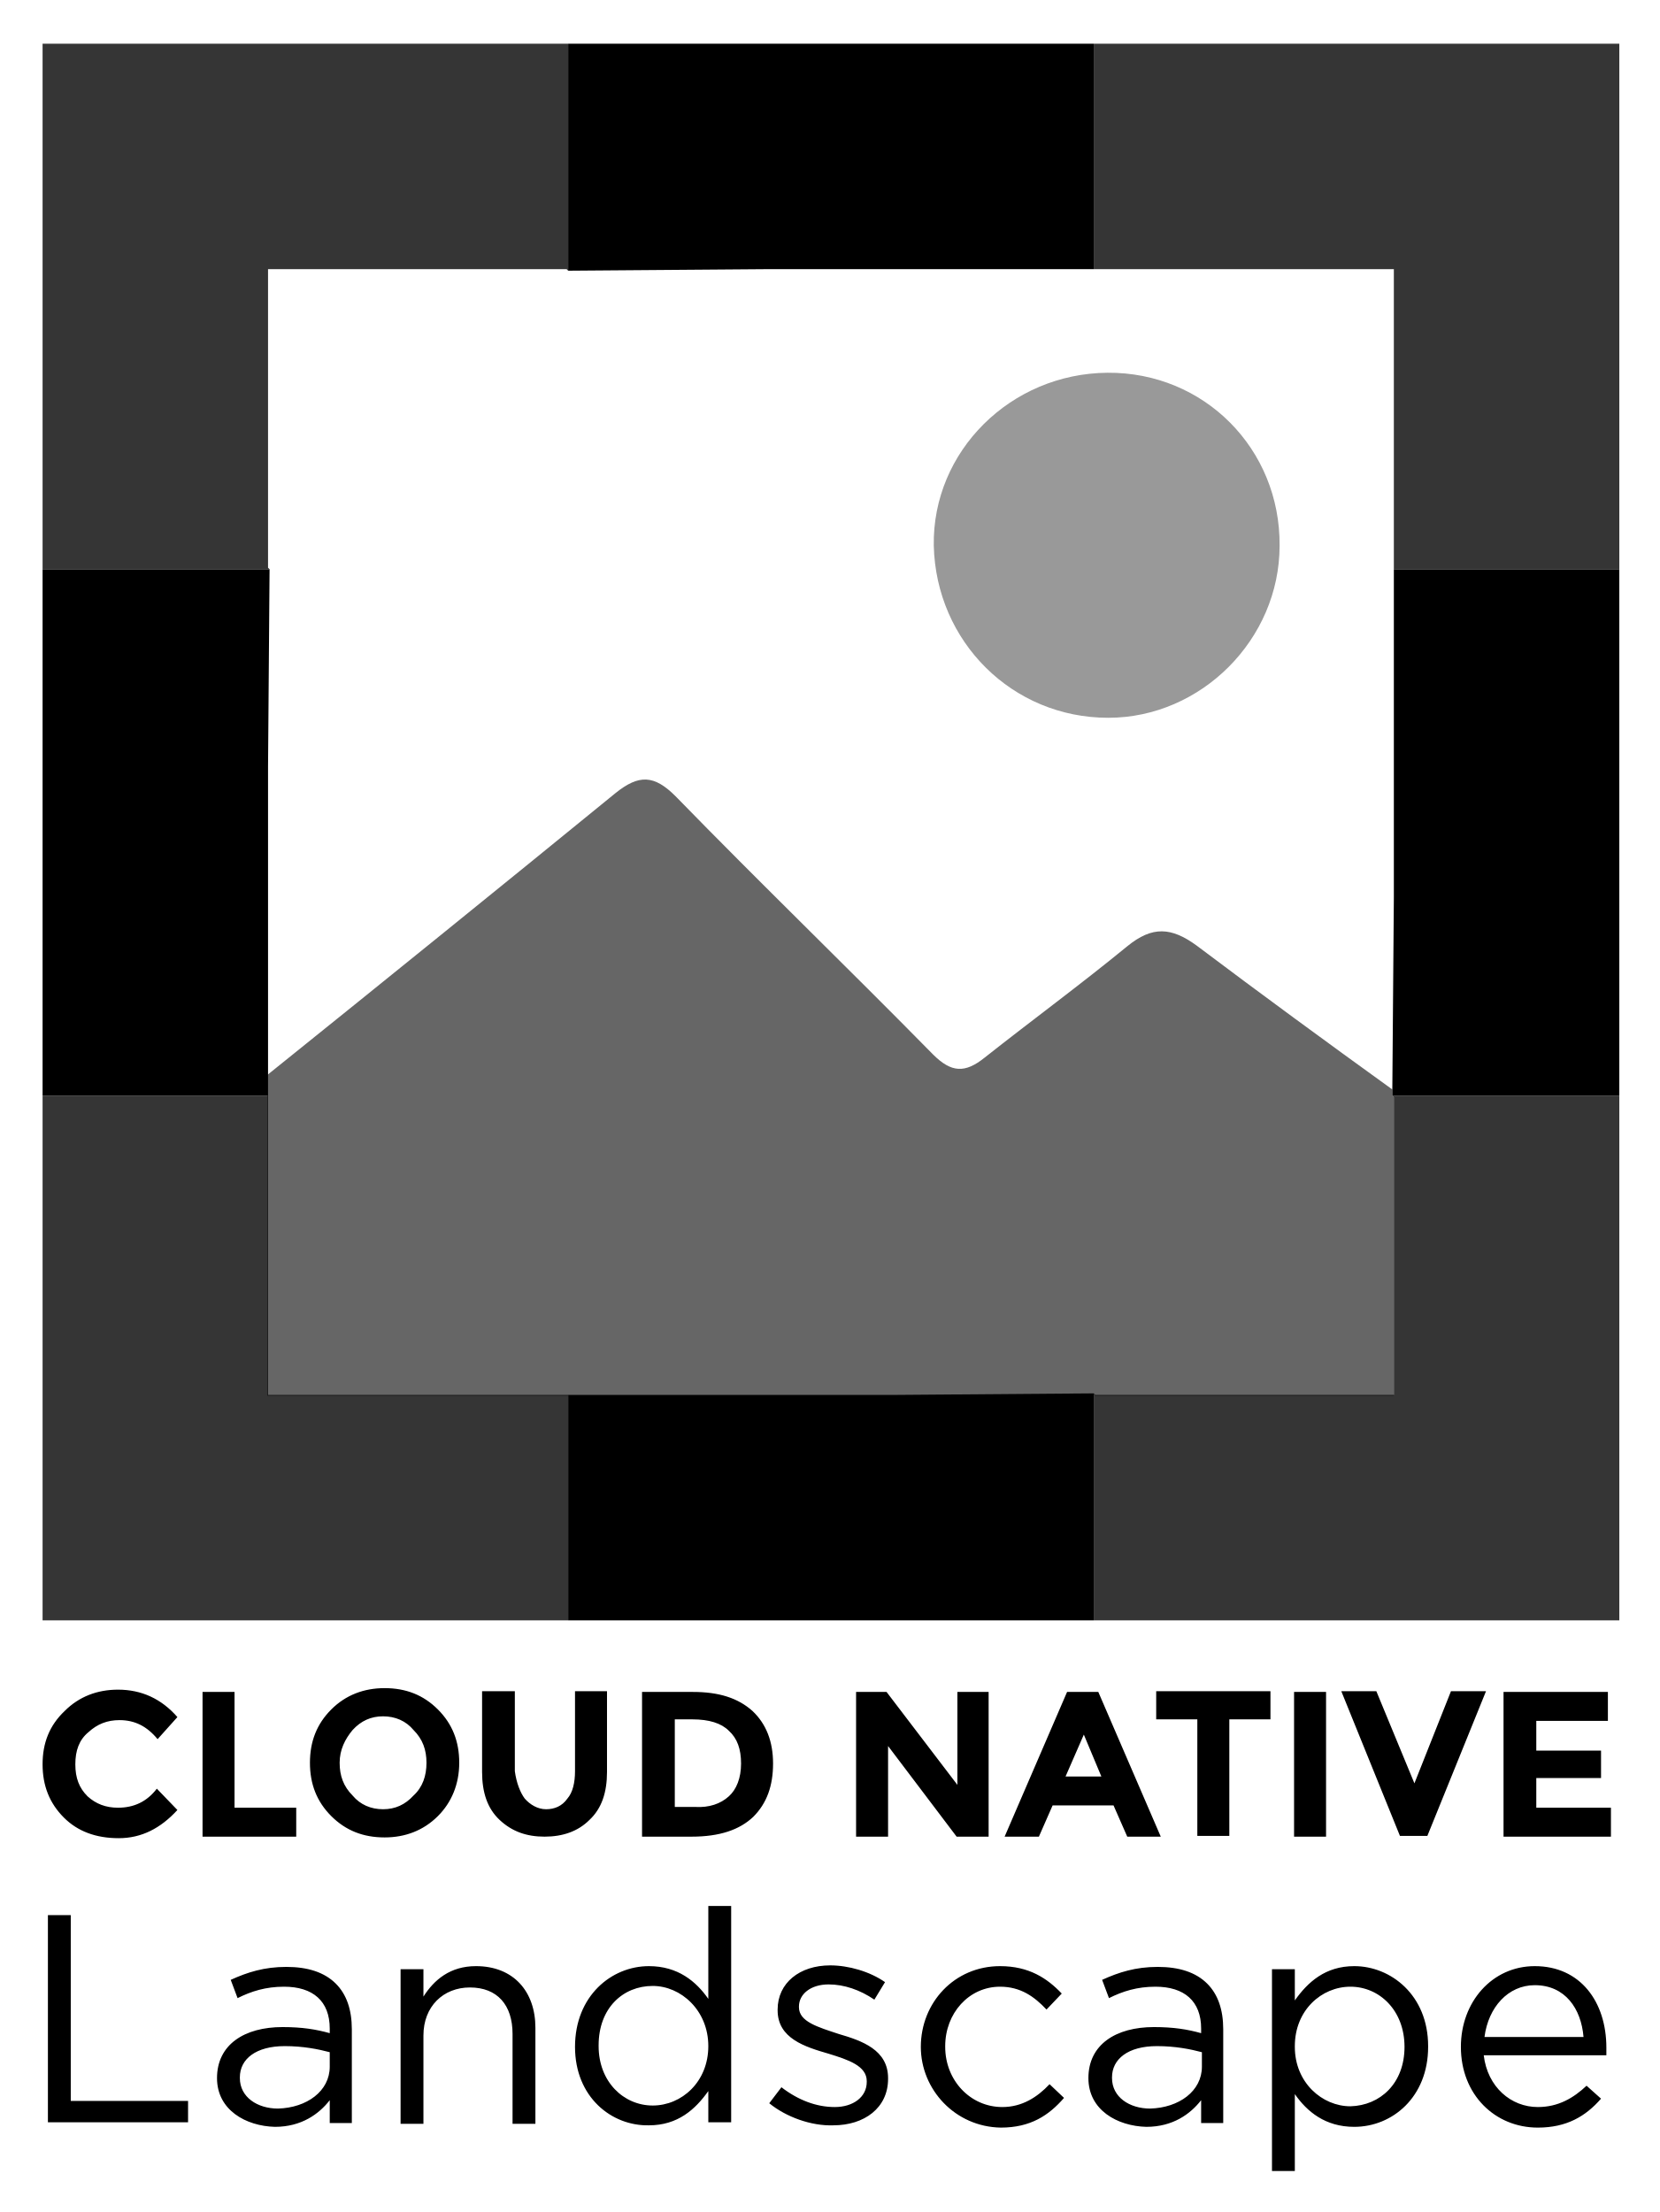
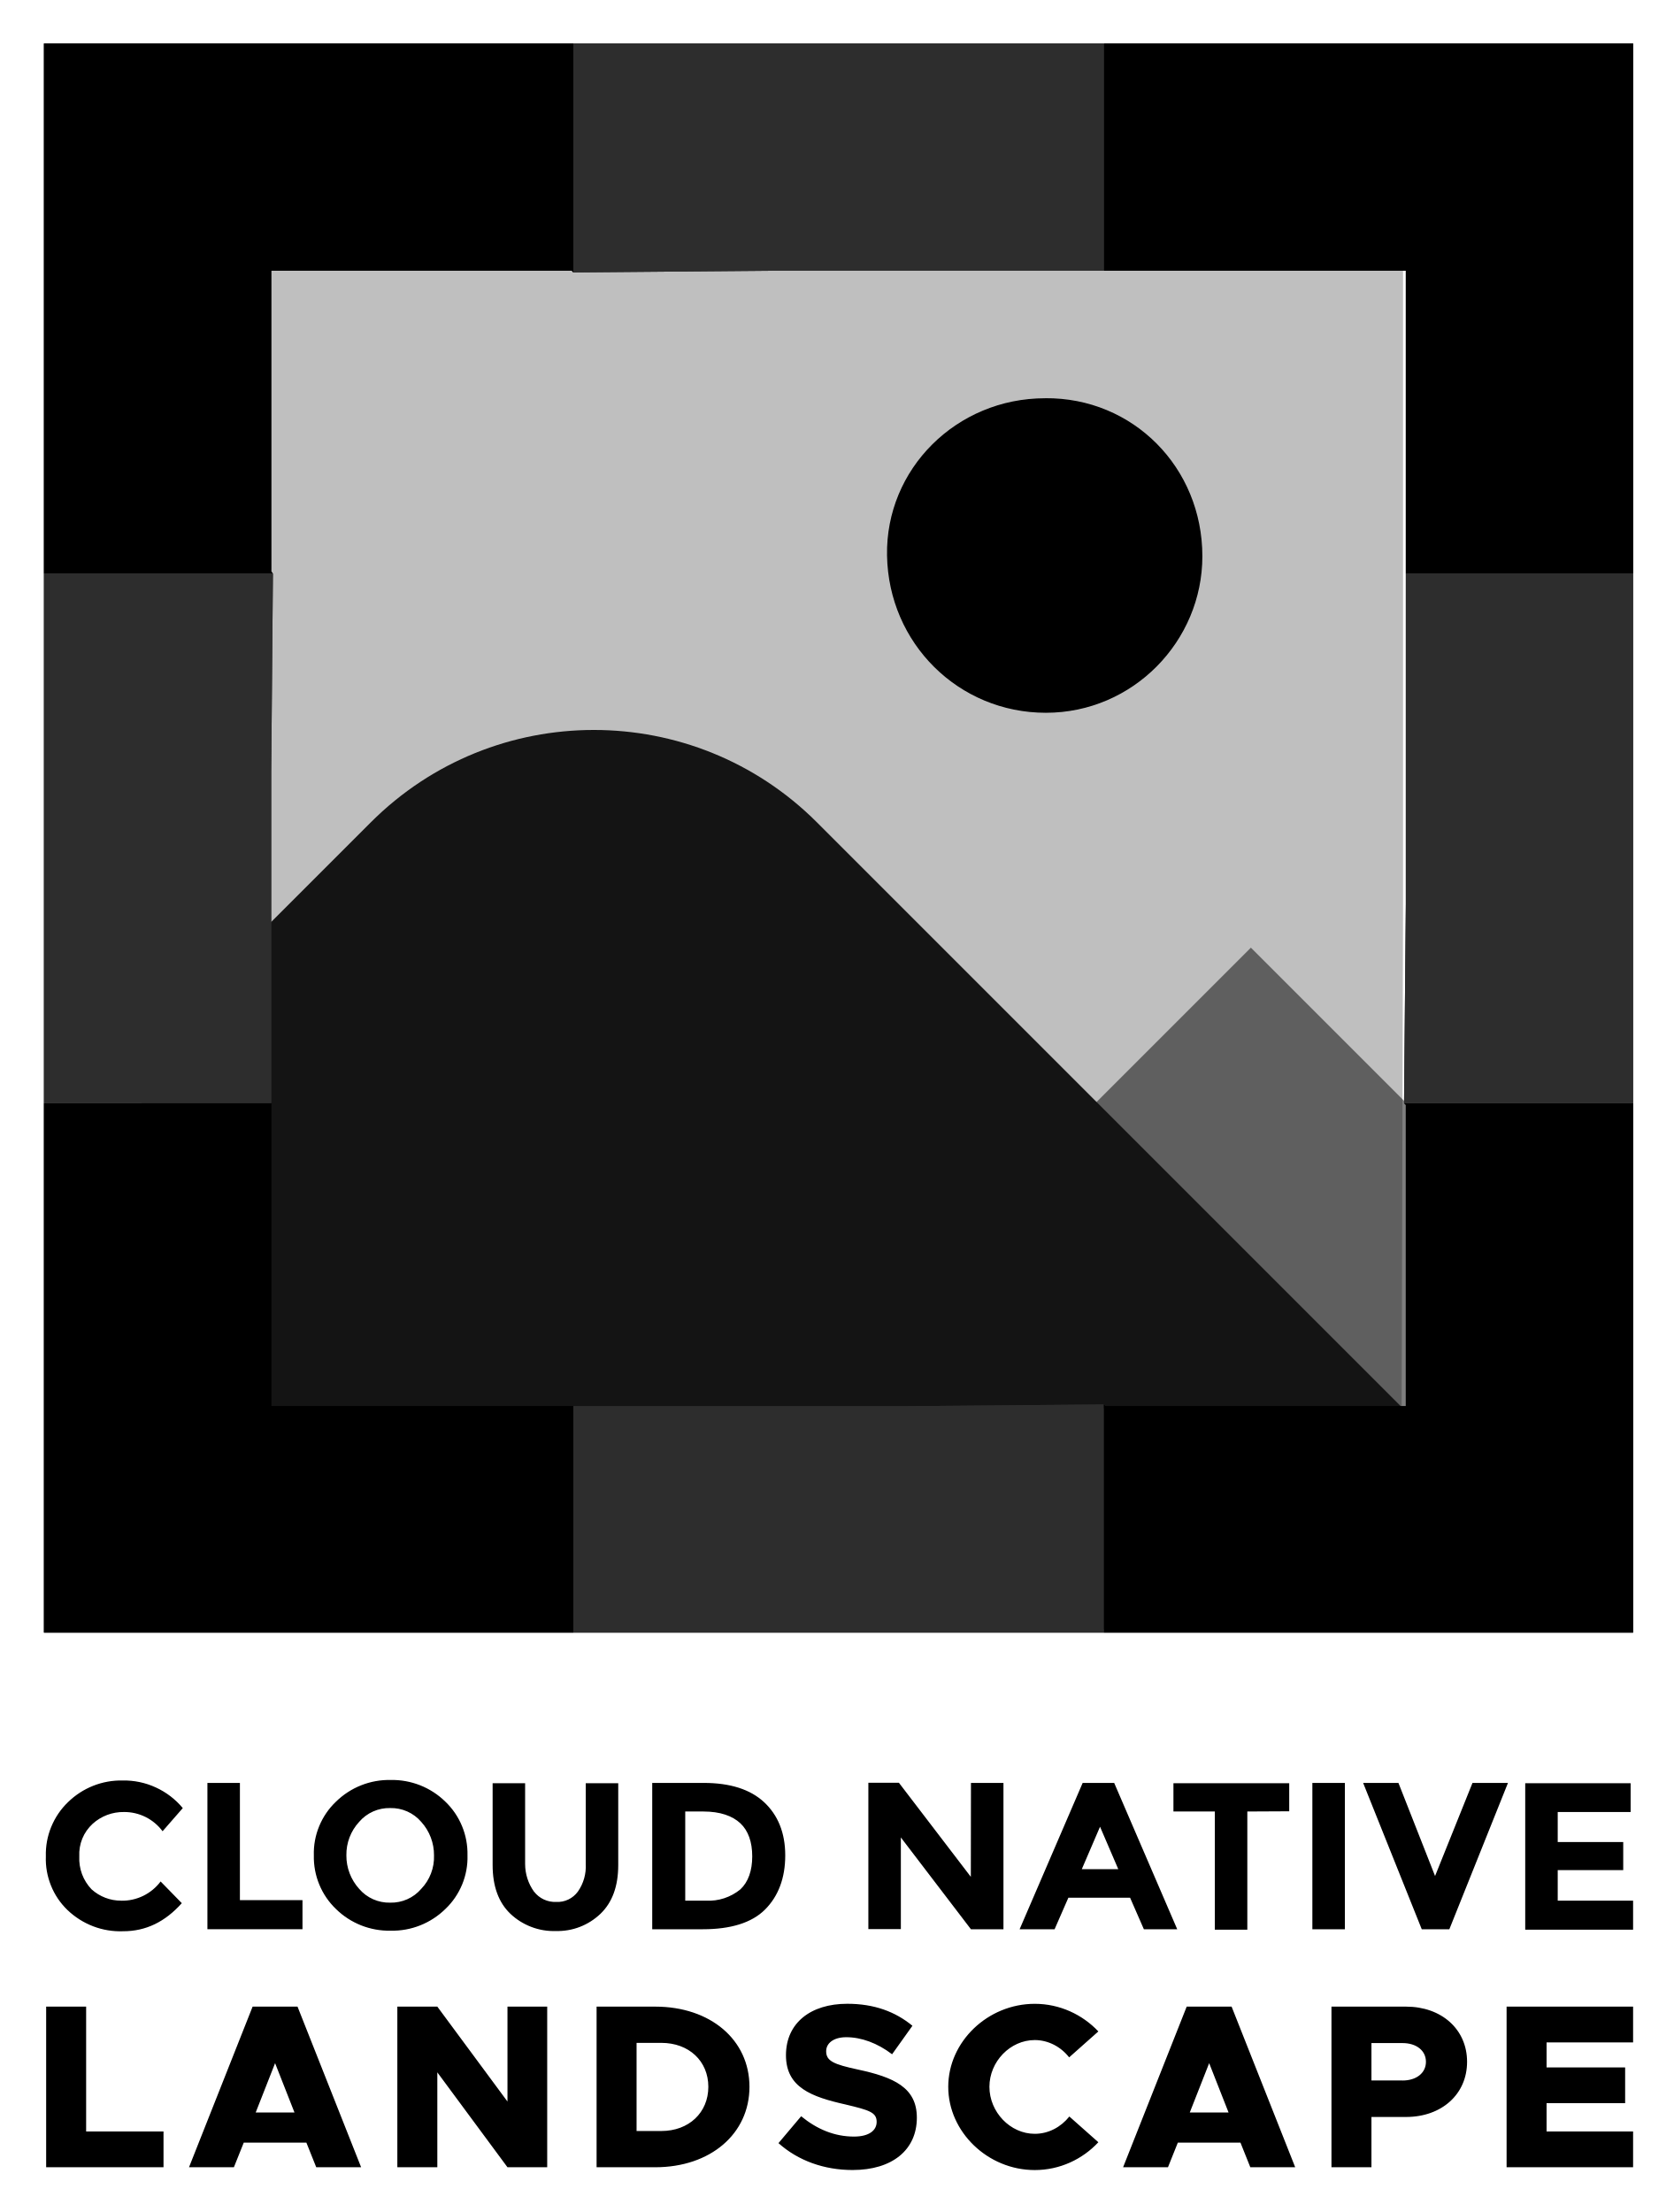
- <svg xmlns="http://www.w3.org/2000/svg" role="img" viewBox="0.41 -0.84 217.92 290.42">
-   <style>svg {enable-background:new 0 0 217.4 286.6}</style>
-   <path d="M148.4 123.4c-6.1 5-12.5 9.7-18.7 14.6-2.6 2.1-4.4 2-6.8-.4-11.2-11.4-22.7-22.5-33.8-33.9-2.8-2.8-4.8-2.9-7.9-.4-15.2 12.4-30.4 24.7-45.7 37v42.1h82.6l25.9-.2.2.2h39.2v-39.2l-.2-.2v-.8c-8.6-6.2-17.2-12.5-25.7-18.9-3.3-2.4-5.8-2.6-9.1.1z" opacity=".6" />
-   <path d="M145.9 93.4c12.2 0 22.5-10.3 22.5-22.6.1-12.7-9.9-22.8-22.6-22.7-12.7.1-23 10.3-22.8 22.7.3 12.6 10.3 22.6 22.9 22.6z" opacity=".4" />
-   <path d="M75 182.3H35.6V143H6v68.9h69zM183.2 143l.2.2v39.1h-39.2l-.2-.2v29.8h69V143zM35.8 73.9l-.2-.2V34.5h39.2l.2.2V4.9H6v69zM144 4.9v29.6h39.4v39.4H213v-69z" opacity=".79" />
-   <path d="M75 34.7l25.9-.2H144V4.9H75zm69 147.4l-25.9.2H75v29.6h69zm39.4-108.2V117l-.2 25.2v.8H213V73.9zM35.6 143V99.8l.2-25.9H6V143zm-19.7 93.5c2.1 0 3.8-.8 5.1-2.5l2.7 2.8c-2.2 2.4-4.7 3.7-7.7 3.7s-5.4-.9-7.2-2.7c-1.9-1.9-2.8-4.2-2.8-7s.9-5.1 2.9-7c1.9-1.9 4.3-2.8 7-2.8 3.1 0 5.7 1.2 7.8 3.6l-2.6 2.9c-1.4-1.7-3-2.5-5-2.5-1.6 0-2.9.5-4.1 1.6-1.2 1-1.7 2.4-1.7 4.2s.5 3.1 1.6 4.2c1.1 1 2.4 1.5 4 1.5zm11.1 3.8v-19h4.2v15.2h8.1v3.8H27zm30.9-2.7c-1.9 1.9-4.3 2.8-7 2.8-2.8 0-5.1-.9-7-2.8-1.9-1.9-2.8-4.2-2.8-7s.9-5.1 2.8-7c1.9-1.9 4.3-2.8 7-2.8 2.8 0 5.1.9 7 2.8s2.8 4.2 2.8 7-1 5.2-2.8 7zm-1.5-7c0-1.7-.5-3.1-1.7-4.3-1-1.2-2.4-1.8-4-1.8s-2.9.6-4 1.8c-1 1.2-1.7 2.6-1.7 4.3s.5 3.1 1.7 4.3c1 1.2 2.4 1.8 4 1.8s2.9-.6 4-1.8c1.2-1.1 1.7-2.6 1.7-4.3zm12.9 4.7c.7.8 1.7 1.4 2.8 1.4s2.1-.4 2.8-1.4c.7-.8 1-2.1 1-3.6v-10.5h4.2v10.6c0 2.7-.7 4.8-2.3 6.3-1.5 1.5-3.5 2.2-5.9 2.2-2.4 0-4.3-.7-5.9-2.2-1.6-1.5-2.3-3.6-2.3-6.3v-10.6H68v10.5c.2 1.5.7 2.8 1.3 3.6zm29.9-11.5c1.8 1.7 2.7 4 2.7 6.9 0 2.9-.8 5.2-2.6 7-1.8 1.7-4.4 2.6-8.1 2.6h-6.5v-19h6.7c3.4 0 5.9.8 7.8 2.5zM96.1 235c1-.9 1.6-2.4 1.6-4.3s-.5-3.3-1.6-4.3c-1-1-2.6-1.5-4.8-1.5H89v11.5h2.7c1.8.1 3.3-.4 4.4-1.4zm29.9-13.7h4.2v19H126l-9-11.9v11.9h-4.2v-19h4l9.3 12.2v-12.2h-.1zm22.4 19l-1.8-4.1h-8l-1.8 4.1h-4.5l8.2-19h4.1l8.2 19h-4.4zm-5.7-13.4l-2.4 5.5h4.7l-2.3-5.5zm19.1-2v15.3h-4.2v-15.3h-5.4v-3.7h15v3.7h-5.4zm8.5-3.6h4.2v19h-4.2v-19zm15.8 12l4.8-12.1h4.6l-7.7 19h-3.6l-7.7-19h4.6l5 12.1zm25.4-12v3.8h-9.4v3.9h8.5v3.6h-8.5v3.9h9.8v3.8h-14.1v-19h13.8zM6.7 250.6h3V275h15.4v2.8H6.7v-27.2zM28.9 272c0-4.4 3.6-6.7 8.6-6.7 2.6 0 4.4.3 6.2.8v-.6c0-3.6-2.2-5.5-6-5.5-2.4 0-4.3.6-6.1 1.5l-.9-2.4c2.2-1 4.4-1.7 7.3-1.7 2.8 0 5 .7 6.5 2.2 1.4 1.4 2.1 3.4 2.1 6v12.3h-2.9v-3c-1.4 1.8-3.7 3.5-7.2 3.5-3.8-.1-7.6-2.2-7.6-6.4zm14.8-1.5v-1.9c-1.5-.4-3.5-.8-5.9-.8-3.8 0-5.9 1.7-5.9 4.1v.1c0 2.5 2.3 4 5 4 3.8-.1 6.8-2.3 6.8-5.5zm9.3-12.8h3v3.6c1.4-2.2 3.5-4 6.9-4 4.9 0 7.8 3.3 7.8 8.1V278h-3v-11.8c0-3.8-2-6.1-5.6-6.1-3.5 0-6.1 2.5-6.1 6.3V278h-3v-20.3zm22.9 10.2c0-6.7 4.8-10.6 9.7-10.6 3.8 0 6.2 2 7.8 4.3v-12.2h3v28.4h-3v-4.1c-1.7 2.4-4 4.5-7.8 4.5-4.9.1-9.7-3.7-9.7-10.3zm17.5-.1c0-4.7-3.6-7.9-7.3-7.9-3.9 0-7.1 2.9-7.1 7.8v.1c0 4.7 3.3 7.8 7.1 7.8s7.3-3.1 7.3-7.8zm8 7.5l1.6-2.1c2.2 1.7 4.6 2.6 7 2.6s4.2-1.3 4.2-3.3v-.1c0-2-2.4-2.8-5-3.6-3.1-.9-6.7-2-6.7-5.7v-.1c0-3.5 2.9-5.8 6.9-5.8 2.4 0 5.2.8 7.2 2.2l-1.4 2.3c-1.9-1.3-4-2-6-2-2.4 0-3.9 1.3-3.9 2.9v.1c0 1.9 2.5 2.6 5.2 3.5 3.1.9 6.5 2.1 6.5 5.8v.1c0 3.8-3.1 6.1-7.2 6.1-2.9.1-6.2-1.1-8.4-2.9zm19.9-7.4c0-5.8 4.4-10.6 10.4-10.6 3.8 0 6.2 1.6 8.1 3.6l-2 2.1c-1.6-1.7-3.4-3-6.1-3-4.1 0-7.2 3.5-7.2 7.8v.1c0 4.4 3.3 7.9 7.5 7.9 2.6 0 4.6-1.3 6.2-3l1.9 1.8c-2 2.3-4.4 3.9-8.3 3.9-6-.1-10.5-5-10.5-10.6zm22 4.1c0-4.4 3.6-6.7 8.6-6.7 2.6 0 4.4.3 6.2.8v-.6c0-3.6-2.2-5.5-6-5.5-2.4 0-4.3.6-6.1 1.5l-.9-2.4c2.2-1 4.4-1.7 7.3-1.7 2.8 0 5 .7 6.5 2.2 1.4 1.4 2.1 3.4 2.1 6v12.3h-2.9v-3c-1.4 1.8-3.7 3.5-7.2 3.5-3.8-.1-7.6-2.2-7.6-6.4zm14.9-1.5v-1.9c-1.5-.4-3.5-.8-5.9-.8-3.8 0-5.9 1.7-5.9 4.1v.1c0 2.5 2.3 4 5 4 3.8-.1 6.8-2.3 6.8-5.5zm9.2-12.8h3v4.1c1.7-2.4 4-4.5 7.8-4.5 4.8 0 9.7 3.8 9.7 10.5v.1c0 6.6-4.7 10.5-9.7 10.5-3.8 0-6.2-2-7.8-4.3v10.1h-3v-26.5zm17.4 10.2c0-4.8-3.3-7.9-7.1-7.9s-7.3 3.1-7.3 7.8v.1c0 4.7 3.6 7.8 7.3 7.8 3.9-.1 7.1-3 7.1-7.8zm17.5 7.9c2.7 0 4.7-1.2 6.4-2.8l1.9 1.7c-2 2.3-4.5 3.8-8.3 3.8-5.6 0-10.1-4.3-10.1-10.6 0-5.9 4.1-10.6 9.7-10.6 6 0 9.4 4.7 9.4 10.7v1h-16.1c.5 4.2 3.6 6.8 7.1 6.8zm6-9.2c-.3-3.7-2.4-6.8-6.4-6.8-3.5 0-6.1 2.9-6.6 6.8h13z" />
+ <svg xmlns="http://www.w3.org/2000/svg" role="img" viewBox="-9.50 -9.00 393.50 520.00">
+   <defs>
+     <style>.cls-2{fill:#2d2d2d}</style>
+   </defs>
+   <path d="M18.99 437.82c1.79.04 3.57-.36 5.18-1.14 1.61-.79 3.01-1.94 4.09-3.38l4.98 5.1c-3.94 4.4-8.45 6.6-13.78 6.6-2.4.09-4.8-.3-7.05-1.16-2.25-.86-4.3-2.16-6.04-3.82-1.69-1.63-3.02-3.59-3.89-5.77-.88-2.18-1.29-4.51-1.2-6.86-.07-2.37.36-4.73 1.26-6.92.9-2.19 2.24-4.18 3.95-5.82 1.7-1.66 3.71-2.97 5.91-3.84 2.21-.88 4.57-1.3 6.94-1.25 2.69-.05 5.36.51 7.8 1.64 2.45 1.12 4.61 2.78 6.33 4.85l-4.75 5.44c-1.05-1.41-2.41-2.55-3.98-3.34-1.57-.78-3.3-1.19-5.06-1.18-2.73-.05-5.39.94-7.41 2.78-1.05.97-1.88 2.15-2.42 3.47-.54 1.32-.78 2.75-.71 4.17-.07 1.42.15 2.85.64 4.18.5 1.33 1.26 2.55 2.25 3.58 1.91 1.72 4.38 2.67 6.95 2.66zm20.27 6.71v-34.4h7.64v27.56h14.71v6.83H39.26zm55.93-4.75c-1.7 1.66-3.71 2.97-5.91 3.84-2.21.88-4.57 1.3-6.94 1.25-2.37.05-4.73-.38-6.94-1.25-2.21-.88-4.22-2.18-5.91-3.84-1.7-1.63-3.04-3.59-3.93-5.76-.9-2.17-1.33-4.51-1.28-6.86-.07-2.35.36-4.69 1.26-6.87.9-2.17 2.24-4.14 3.95-5.76 1.7-1.66 3.71-2.97 5.91-3.84 2.21-.88 4.57-1.3 6.94-1.25 2.37-.05 4.73.38 6.94 1.25 2.21.88 4.22 2.18 5.91 3.84 1.7 1.63 3.04 3.59 3.93 5.76.9 2.17 1.33 4.51 1.28 6.86.07 2.35-.36 4.69-1.26 6.87-.9 2.17-2.24 4.14-3.95 5.76zm-2.66-12.62c.02-2.91-1.05-5.72-3.01-7.88-.9-1.05-2.02-1.88-3.28-2.44-1.26-.56-2.63-.83-4.01-.8-1.38-.03-2.75.24-4.01.8-1.26.56-2.38 1.39-3.28 2.44-1.98 2.14-3.06 4.96-3.01 7.88-.02 2.91 1.05 5.72 3.01 7.88.9 1.05 2.02 1.88 3.28 2.44 1.26.56 2.63.83 4.01.8 1.38.03 2.75-.24 4.01-.8 1.26-.56 2.38-1.39 3.28-2.44 1-1.04 1.79-2.28 2.3-3.63.52-1.35.76-2.8.71-4.24zm23.51 8.52c.61.79 1.4 1.43 2.31 1.85.91.42 1.9.62 2.9.58.98.05 1.97-.14 2.86-.57.89-.42 1.66-1.07 2.24-1.86 1.33-1.89 1.98-4.18 1.85-6.49V410.2h7.64v19.22c0 4.98-1.39 8.8-4.17 11.47-1.4 1.34-3.05 2.39-4.86 3.09-1.81.7-3.74 1.02-5.68.97-1.96.06-3.9-.27-5.73-.97-1.83-.7-3.5-1.74-4.92-3.09-2.78-2.66-4.17-6.49-4.17-11.47V410.2h7.64v18.99c0 2.33.73 4.6 2.08 6.49zm54.08-21.03c3.24 3.01 4.98 7.18 4.98 12.51s-1.62 9.61-4.75 12.74c-3.13 3.13-8.11 4.63-14.59 4.63h-11.93v-34.4h12.13c6.17 0 10.92 1.51 14.16 4.52zm-5.56 20.5c1.85-1.74 2.78-4.4 2.78-7.76s-.93-6.02-2.78-7.76c-1.85-1.74-4.75-2.78-8.69-2.78h-4.28v20.96h4.86c2.94.16 5.83-.79 8.11-2.66zm54.2-25.01h7.64v34.4h-7.64l-16.48-21.59v21.54h-7.64v-34.4h7.18l16.91 22.12.03-22.07zm40.65 34.39l-3.24-7.41h-14.51l-3.24 7.41h-8.22l14.82-34.4h7.41l14.82 34.4h-7.84zm-10.31-24.09l-4.28 9.96h8.57l-4.28-9.96zm34.63-3.59v27.79h-7.64v-27.79h-9.73v-6.65h27.22v6.6l-9.84.05zm15.29-6.71h7.64v34.4h-7.64v-34.4zm28.84 21.89l8.8-21.89H345l-13.78 34.4h-6.48l-13.78-34.4h8.3l8.61 21.89zm45.98-21.89v6.83H356.7v7.06h15.4v6.6h-15.4v7.18h17.72v6.83h-25.36V410.2h24.78v-.07z" />
+   <path d="M28.94 492.07v8.41H1.35v-37.76h9.4v29.35h18.19zm33.59 2.63H47.8l-2.31 5.77H34.94l14.95-37.76h10.55l14.95 37.76H64.84l-2.31-5.77zm-2.8-7.09l-4.56-11.6-4.56 11.6h9.12zm24.18-24.89h9.4l16.49 22.31v-22.31h9.34v37.76h-9.34l-16.49-22.31v22.31h-9.4v-37.76zm46.84 0h13.79c12.97 0 22.15 7.8 22.15 18.85s-9.18 18.91-22.15 18.91h-13.79v-37.76zm15.22 29.24c6.49 0 11.05-4.34 11.05-10.39s-4.56-10.33-11.05-10.33h-5.82v20.72h5.82zm27.54 2.85l5.33-6.32c3.68 3.02 7.8 4.78 12.42 4.78 3.52 0 5.33-1.43 5.33-3.46 0-2.25-1.76-2.75-7.25-4.07-8.08-1.81-14.07-4.01-14.07-11.6s5.83-12.09 14.4-12.09c6.37 0 11.32 1.87 15.33 5.17l-4.78 6.7c-3.46-2.64-7.25-4.01-10.77-4.01-3.02 0-4.73 1.43-4.73 3.3 0 2.31 1.81 3.08 7.42 4.29 8.47 1.81 13.9 4.23 13.9 11.32 0 7.58-5.77 12.31-15.11 12.31-6.7 0-12.81-2.2-17.42-6.32zm39.91-13.24c0-10.61 9.29-19.51 20.34-19.51 5.88 0 11.21 2.53 14.95 6.49l-6.87 6.1c-1.92-2.47-4.89-4.07-8.08-4.07-5.77 0-10.66 5.06-10.66 10.99s4.89 11.05 10.66 11.05c3.24 0 6.16-1.59 8.13-4.07l6.82 6.05c-3.74 4.01-9.07 6.54-14.95 6.54-11.05 0-20.34-8.96-20.34-19.57zm68.7 13.13h-14.73l-2.31 5.77h-10.55l14.95-37.76h10.55l14.95 37.76h-10.55l-2.31-5.77zm-2.8-7.09l-4.56-11.6-4.56 11.6h9.12zm24.19-24.89h17.53c8.35 0 14.35 5.33 14.35 12.97s-5.99 12.97-14.35 12.97h-8.13v11.82h-9.4v-37.76zm16.71 17.37c3.24 0 5.5-1.76 5.5-4.4s-2.25-4.4-5.5-4.4h-7.31v8.79h7.31zm33.86-8.96v5.88h18.47v8.41h-18.47v6.65h20.34v8.41h-29.74v-37.76h29.74v8.41h-20.34z" />
+   <path d="M320.34 125.63v-71.1H171.7l-46.65.4-.4-.4h-70.5v70.49l.4.61-.4 46.65v72.91c27.47-22.22 54.73-44.23 82-66.65 5.45-4.44 9.09-4.44 14.14.81 19.99 20.6 57.23 57.03 77.42 77.42 4.24 4.44 76.47 79.2 92.23 90.51l.4-144.1v-77.55z" opacity=".25" />
+   <path d="M349.93 374.04l-6.55-101.45-58.81-58.81-89.58 89.58v70.68h154.94z" opacity=".5" />
+   <path fill="#141414" d="M320.34 322.11L182.55 184.32c-28.96-28.96-75.92-28.96-104.88 0l-53.89 53.89v83.9h296.56z" />
+   <path d="M125.29 343.23v-21.66H54.26v-71.23H.83V374.8h124.46v-31.57zm249.13-92.89h-53.84l.41.4v70.83h-70.63l-.4-.4V374.8h124.46V250.34zM22.69 125.88h31.97l-.4-.61V54.64h70.63l.4.41V1.22H.83v124.66h21.86zM249.96 18.21v36.43h71.03v71.24h53.43V1.22H249.96v16.99z" />
+   <path d="M125.29 18.21v36.84l46.75-.41h77.92V1.22H125.29v16.99zm124.67 302.96l-46.96.4h-77.71V374.8h124.67V321.17zm97.74-195.29h-26.71v77.71l-.41 45.74v1.01H374.42V125.88H347.7zM22.69 250.34H54.26v-77.71l.4-46.75H.83v124.46h21.86z" class="cls-2" />
+   <path d="M236.19 84.62c-20.87 0-37.52 16.66-37.16 36.97.37 20.68 16.84 36.97 37.34 36.97s36.79-16.84 36.79-36.79c0-20.87-16.29-37.34-36.97-37.16z" />
+   <g>
+     <path d="M125.29 343.23v-21.66H54.26v-71.23H.83V374.8h124.46v-31.57zm249.13-92.89h-53.84l.41.4v70.83h-70.63l-.4-.4V374.8h124.46V250.34zM22.69 125.88h31.97l-.4-.61V54.64h70.63l.4.41V1.22H.83v124.66h21.86zM249.96 18.21v36.43h71.03v71.24h53.43V1.22H249.96v16.99z" />
+     <path d="M125.29 18.21v36.84l46.75-.41h77.92V1.22H125.29v16.99zm124.67 302.96l-46.96.4h-77.71V374.8h124.67V321.17zm97.74-195.29h-26.71v77.71l-.41 45.74v1.01H374.42V125.88H347.7zM22.69 250.34H54.26v-77.71l.4-46.75H.83v124.46h21.86z" class="cls-2" />
+   </g>
</svg>
